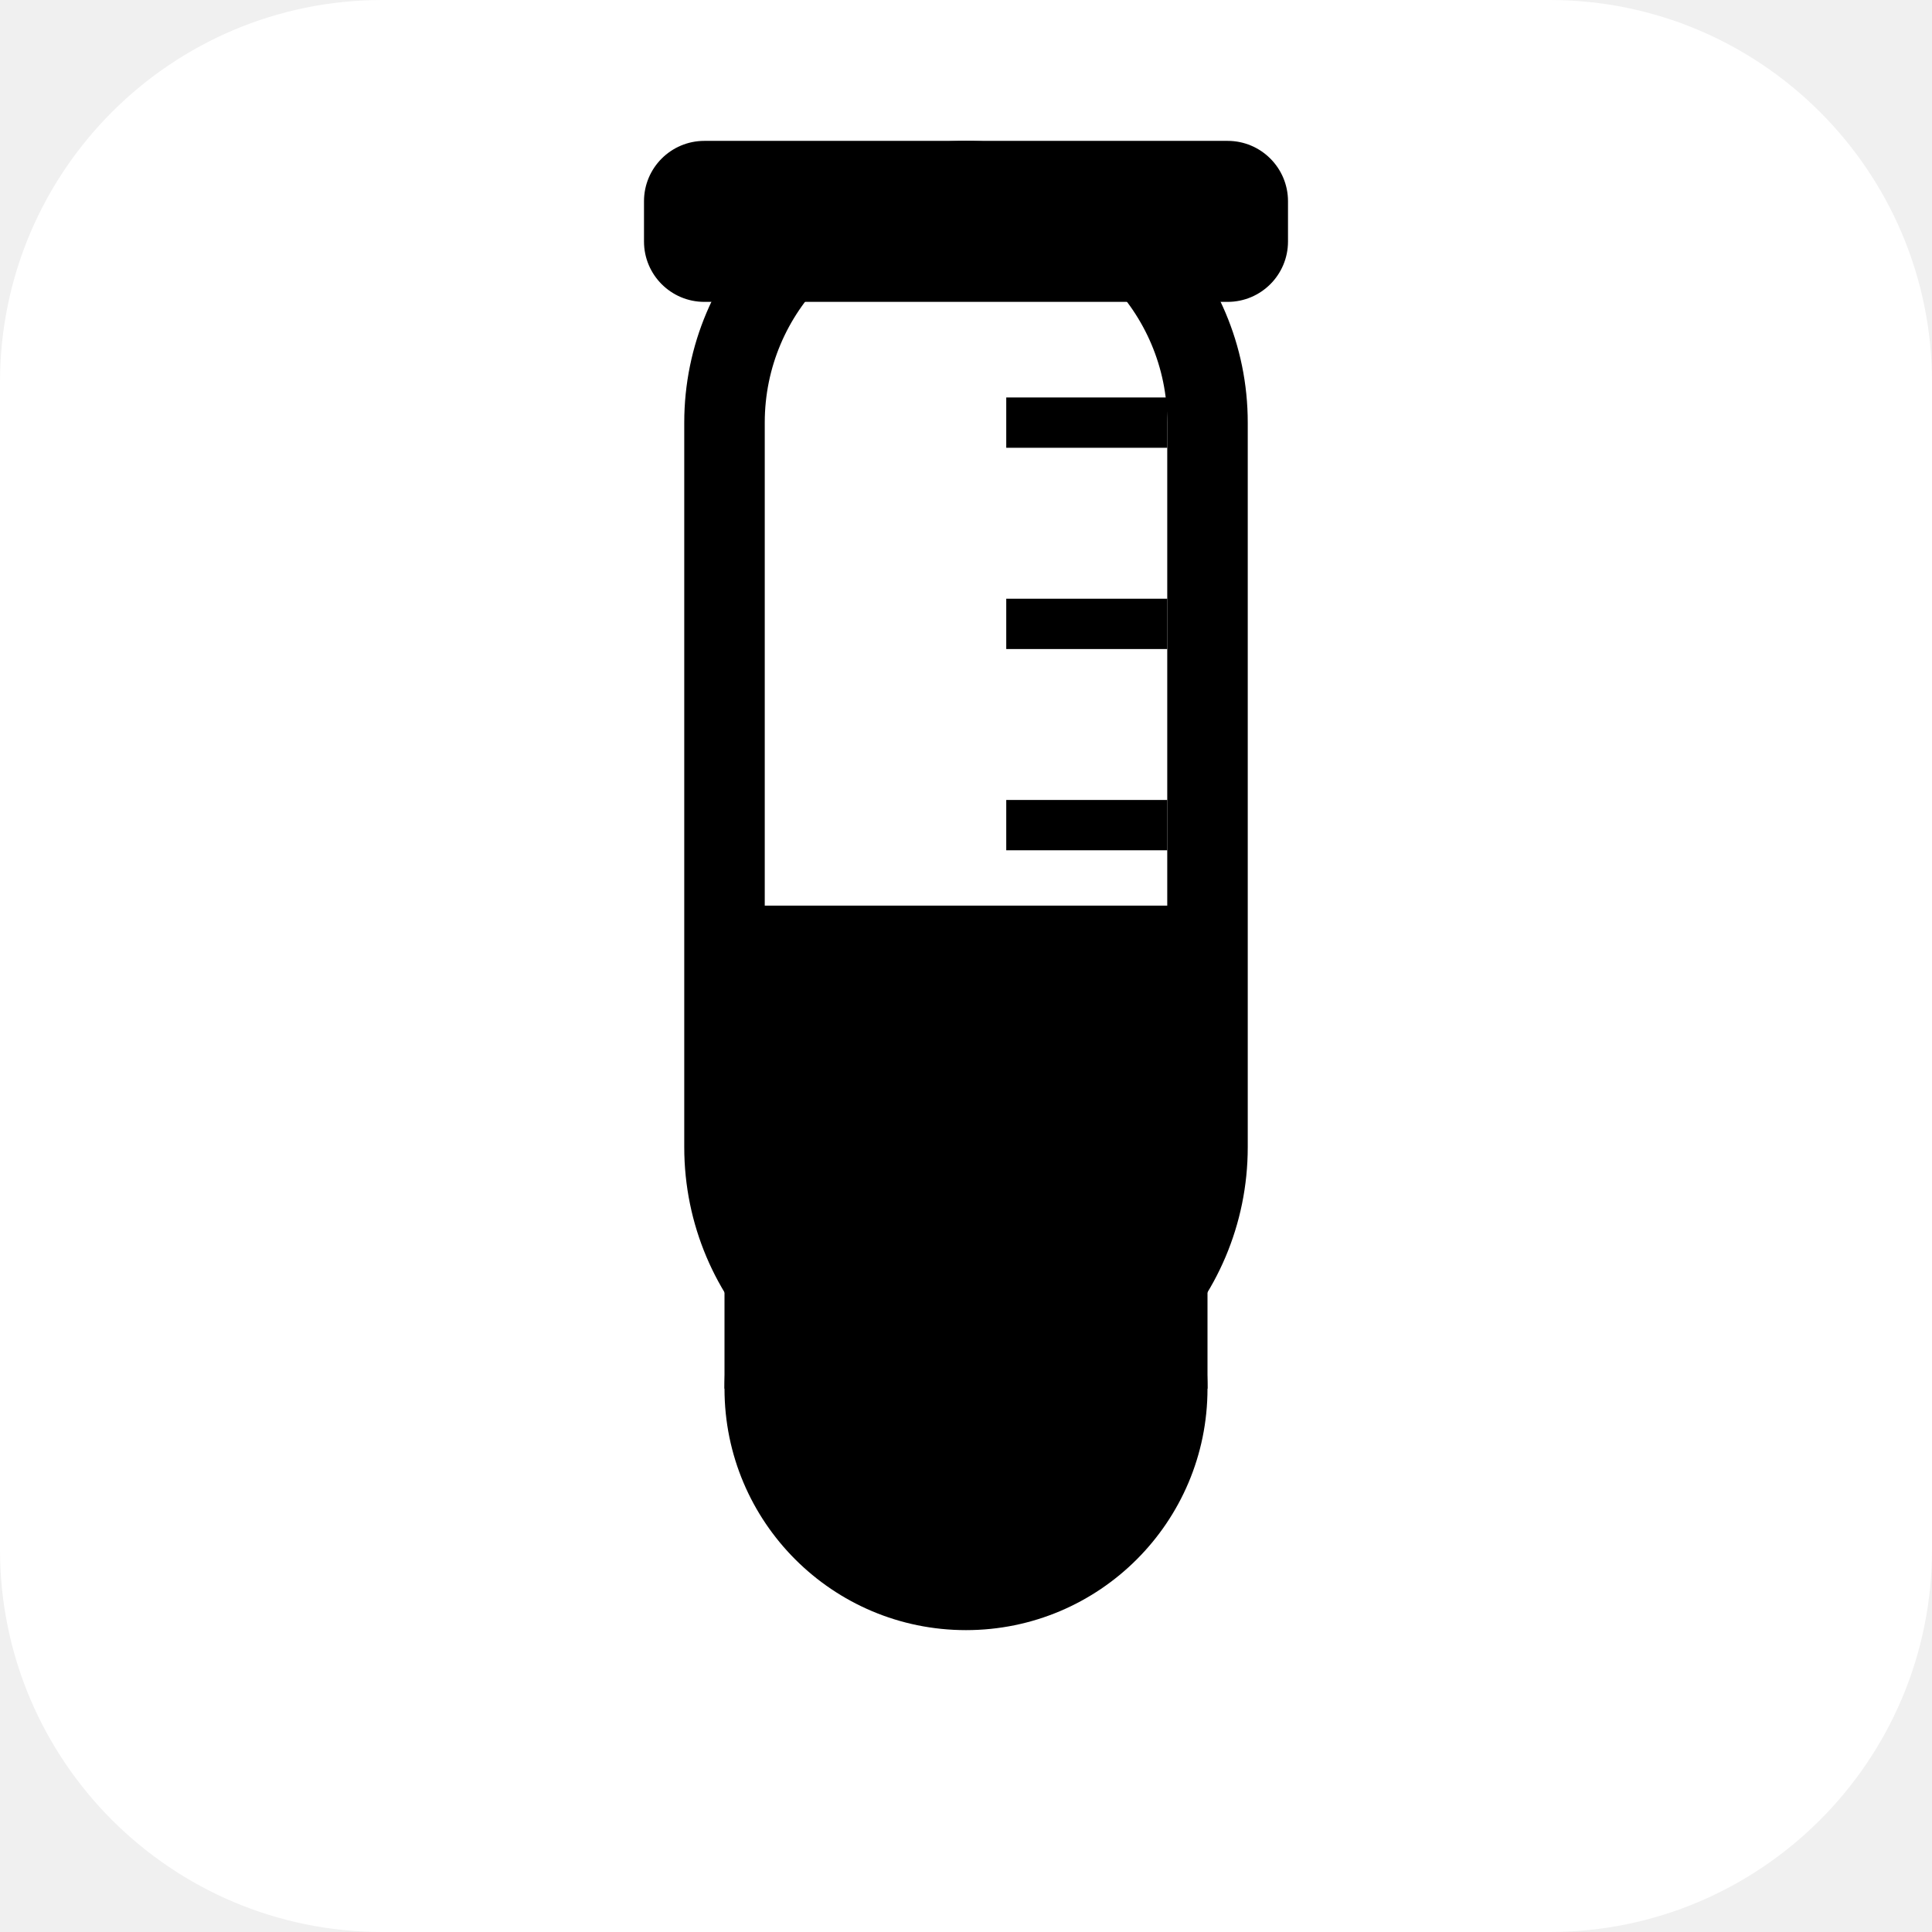
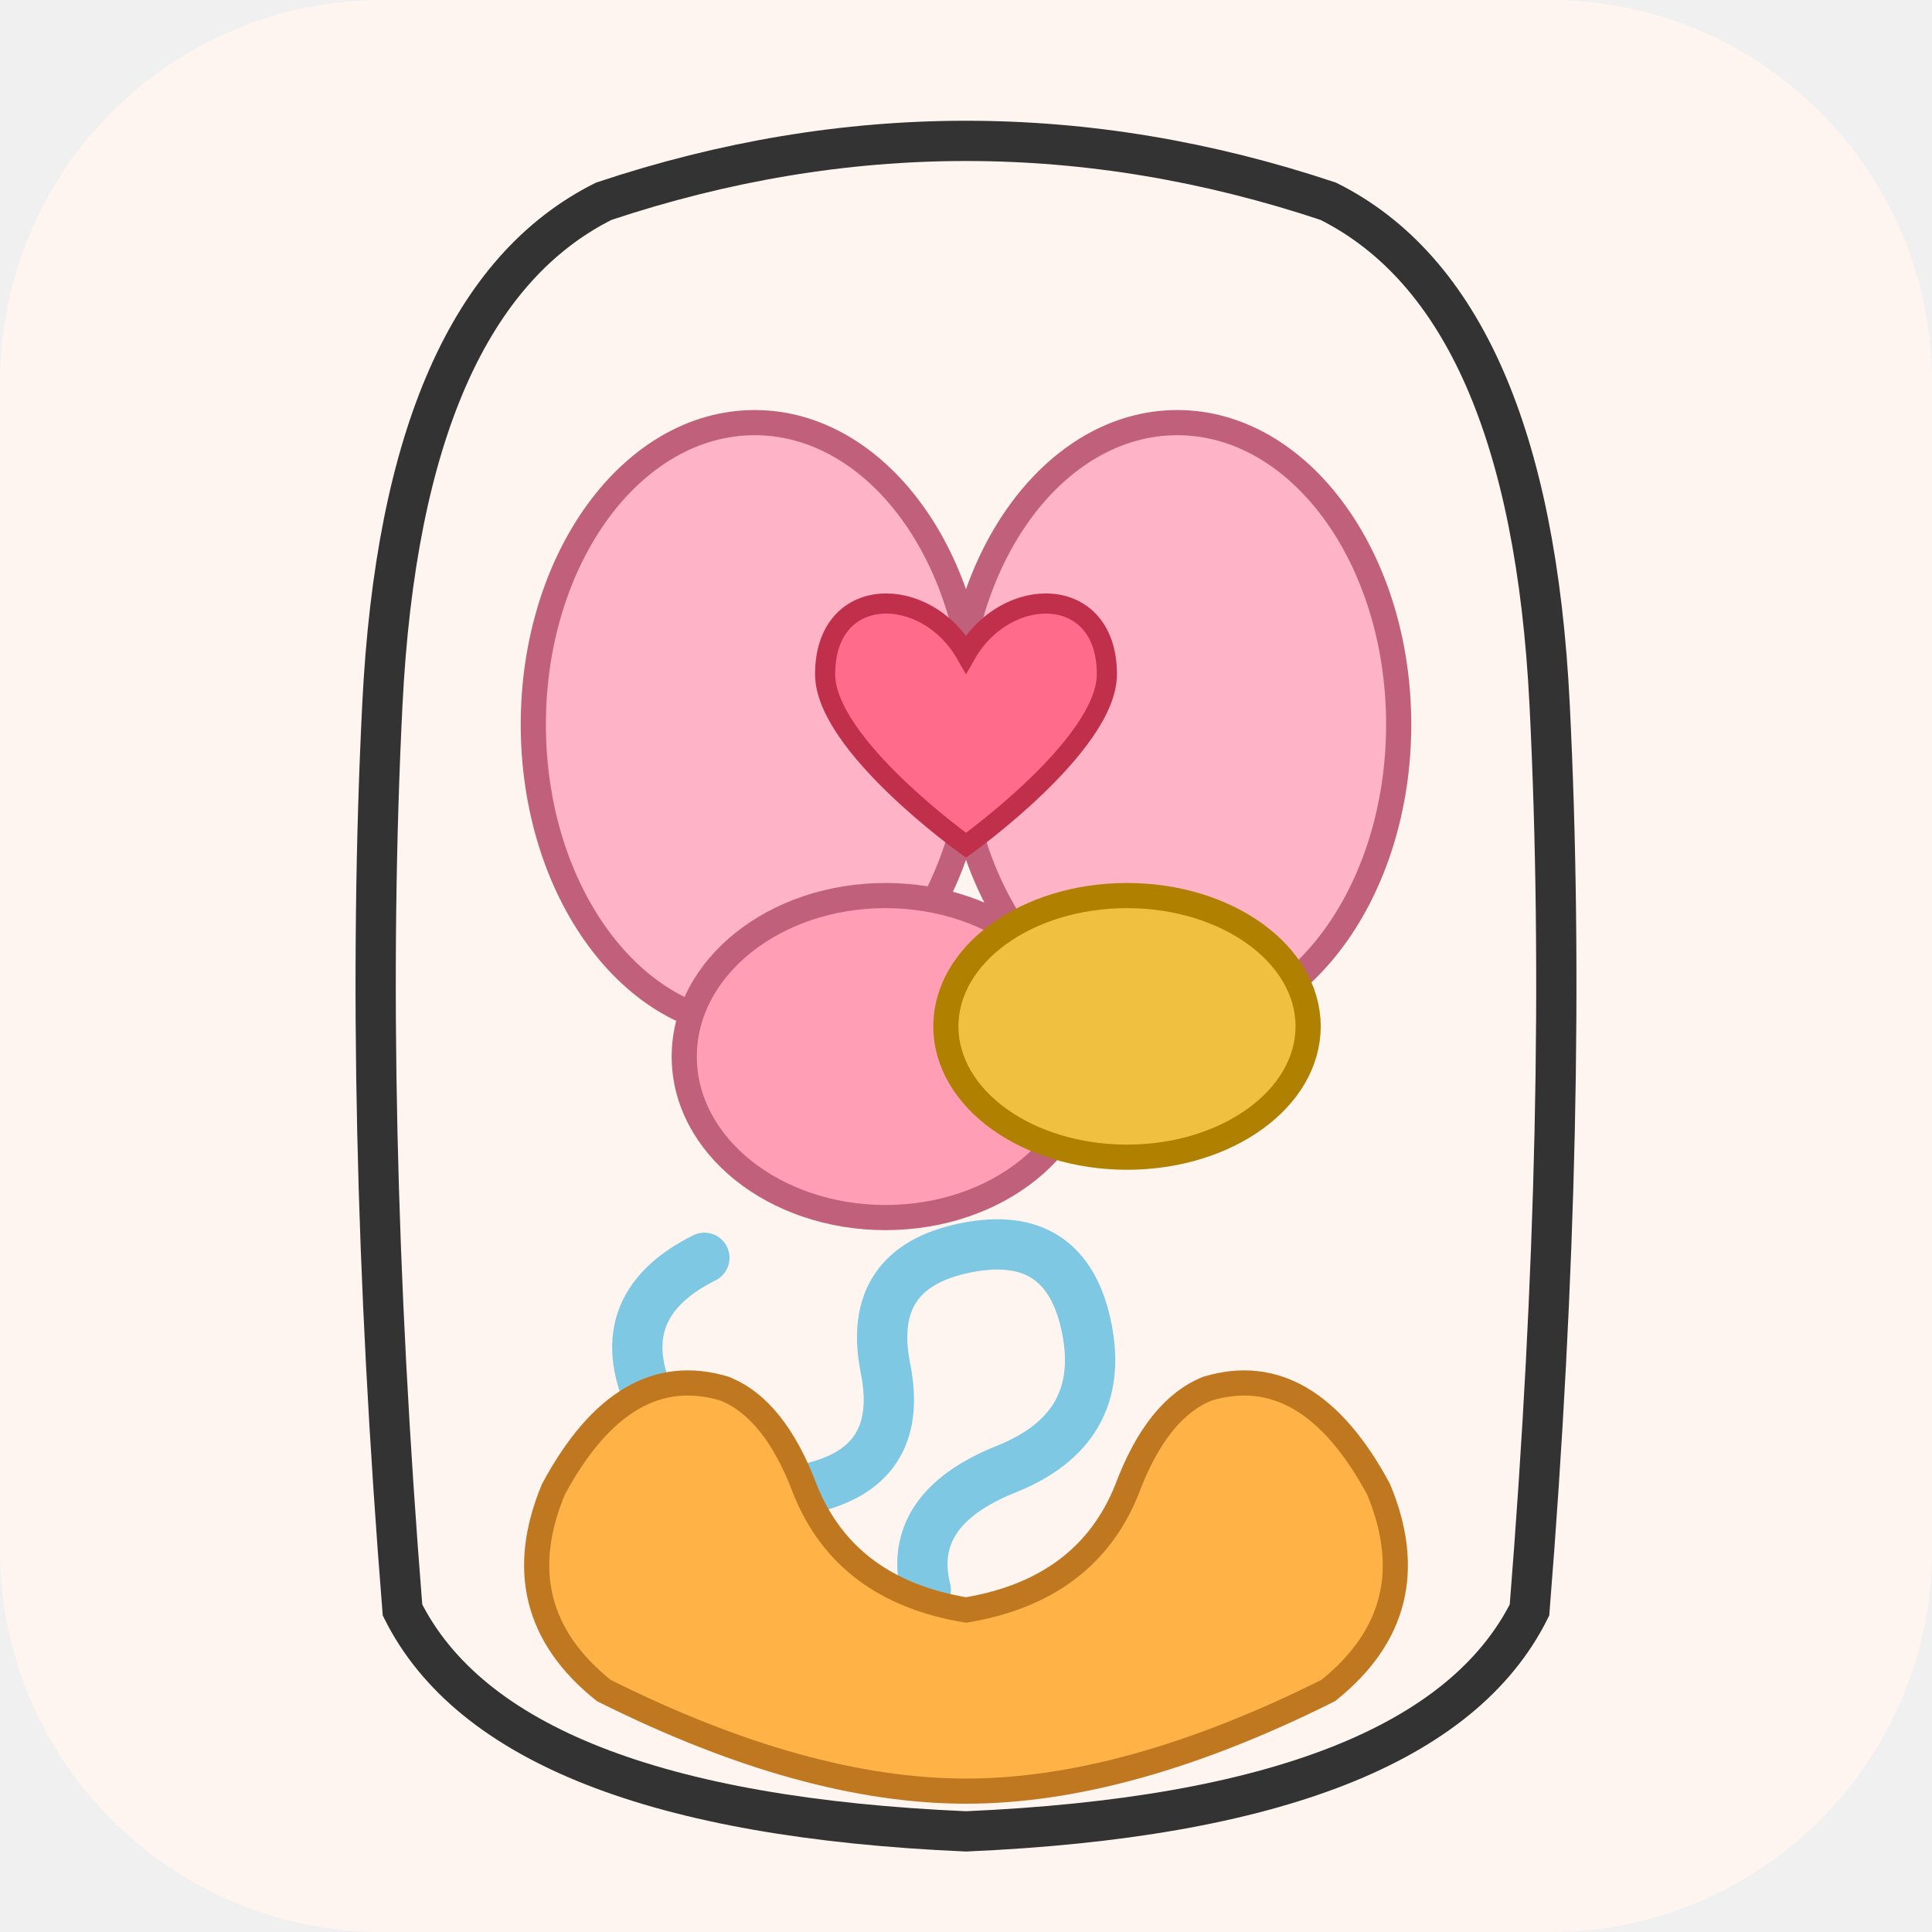
<svg xmlns="http://www.w3.org/2000/svg" viewBox="0 0 192 192">
-   <rect width="192" height="192" rx="38" fill="#ffffff" />
-   <rect x="72" y="18" width="48" height="120" rx="24" fill="white" stroke="black" stroke-width="8" />
-   <rect x="72" y="90" width="48" height="48" fill="black" />
-   <ellipse cx="96" cy="138" rx="24" ry="24" fill="black" />
-   <line x1="100" y1="42" x2="116" y2="42" stroke="black" stroke-width="5" />
-   <line x1="100" y1="62" x2="116" y2="62" stroke="black" stroke-width="5" />
-   <line x1="100" y1="82" x2="116" y2="82" stroke="black" stroke-width="5" />
-   <rect x="64" y="14" width="64" height="16" rx="6" fill="black" />
+   <rect width="192" height="192" rx="38" fill="#fff5f0" />
+   <path d="M60,20 Q40,30 38,70 Q36,110 40,160 Q50,180 96,182 Q142,180 152,160 Q156,110 154,70 Q152,30 132,20 Q114,14 96,14 Q78,14 60,20 Z" fill="none" stroke="#333" stroke-width="4" />
+   <ellipse cx="75" cy="72" rx="22" ry="30" fill="#ffb3c6" stroke="#c0607a" stroke-width="2.5" />
+   <ellipse cx="117" cy="72" rx="22" ry="30" fill="#ffb3c6" stroke="#c0607a" stroke-width="2.5" />
+   <path d="M96,65 C92,58 82,58 82,67 C82,74 96,84 96,84 C96,84 110,74 110,67 C110,58 100,58 96,65 Z" fill="#ff6b8a" stroke="#c0304a" stroke-width="2" />
+   <ellipse cx="88" cy="105" rx="20" ry="16" fill="#ff9eb5" stroke="#c0607a" stroke-width="2.5" />
+   <ellipse cx="112" cy="102" rx="18" ry="13" fill="#f0c040" stroke="#b08000" stroke-width="2.5" />
+   <path d="M70,125 Q60,130 65,140 Q70,150 80,148 Q90,146 88,136 Q86,126 96,124 Q106,122 108,132 Q110,142 100,146 Q90,150 92,158" fill="none" stroke="#7ec8e3" stroke-width="5" stroke-linecap="round" />
+   <path d="M55,148 Q50,160 60,168 Q80,178 96,178 Q112,178 132,168 Q142,160 137,148 Q130,135 120,138 Q115,140 112,148 Q108,158 96,160 Q84,158 80,148 Q77,140 72,138 Q62,135 55,148 Z" fill="#ffb347" stroke="#c07820" stroke-width="2.5" />
</svg>
